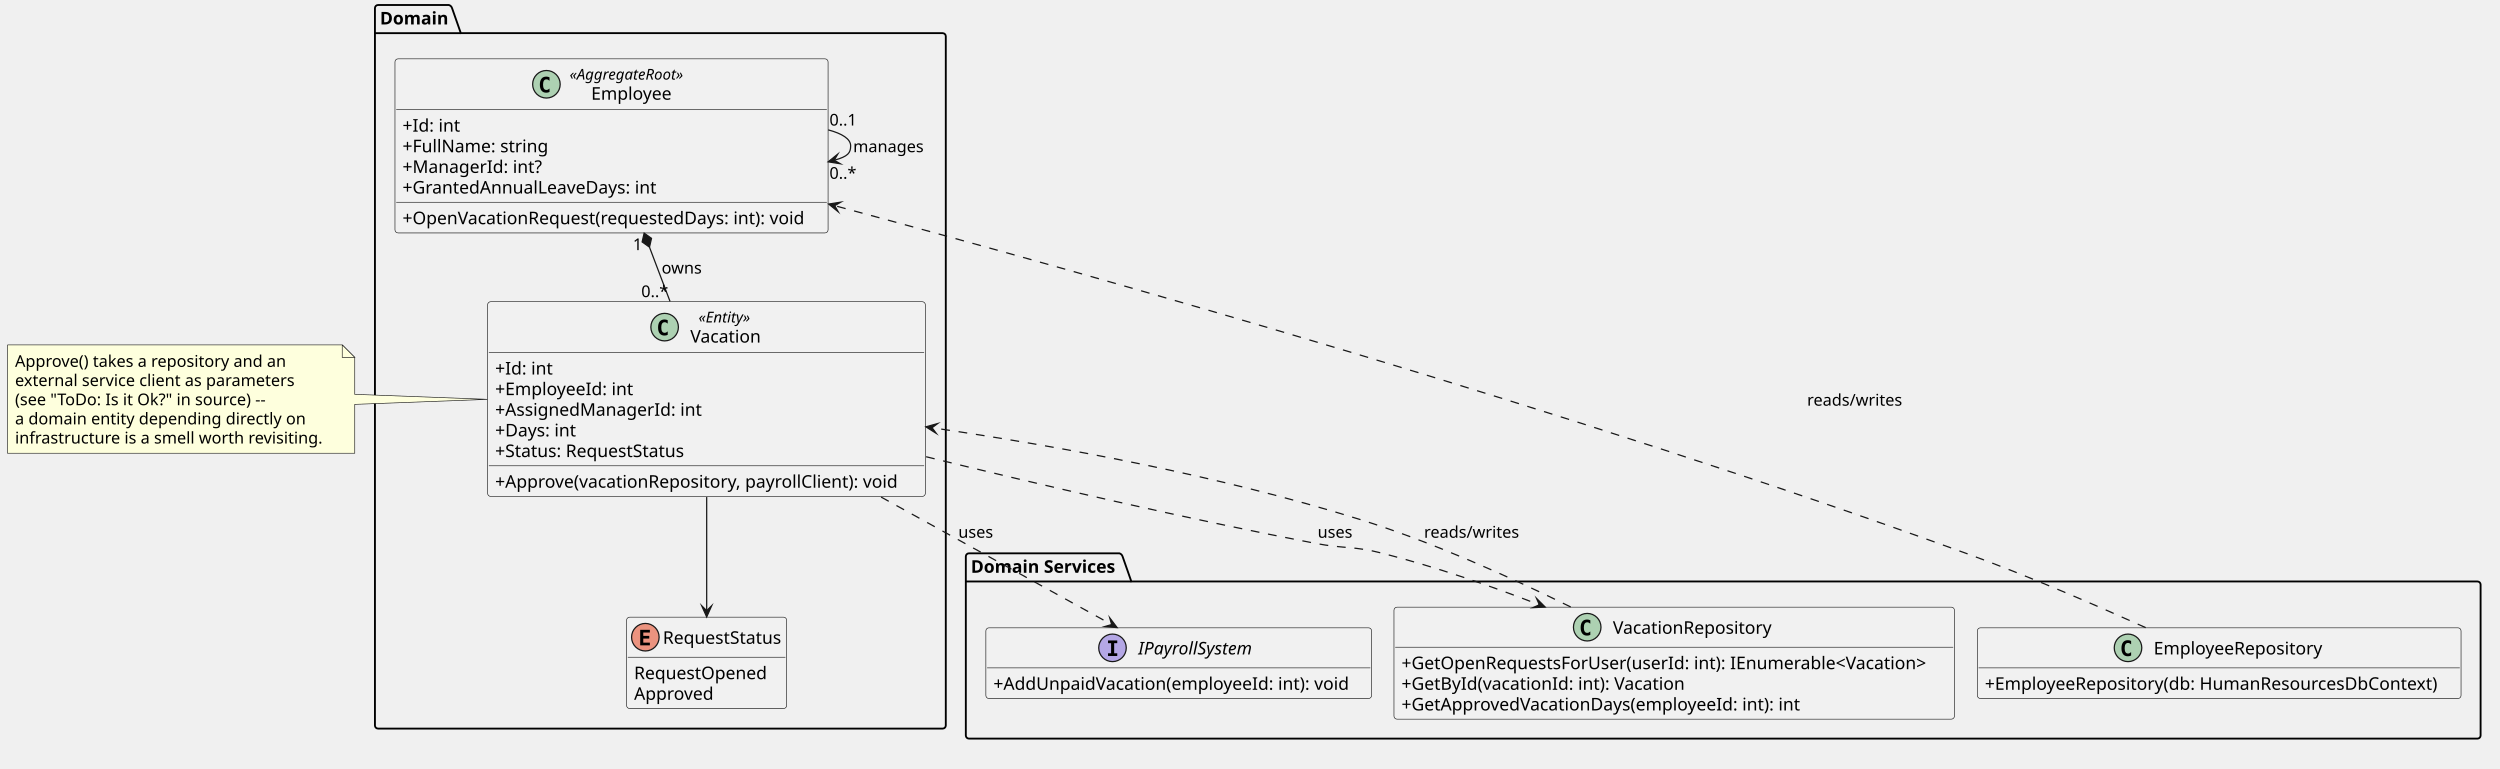
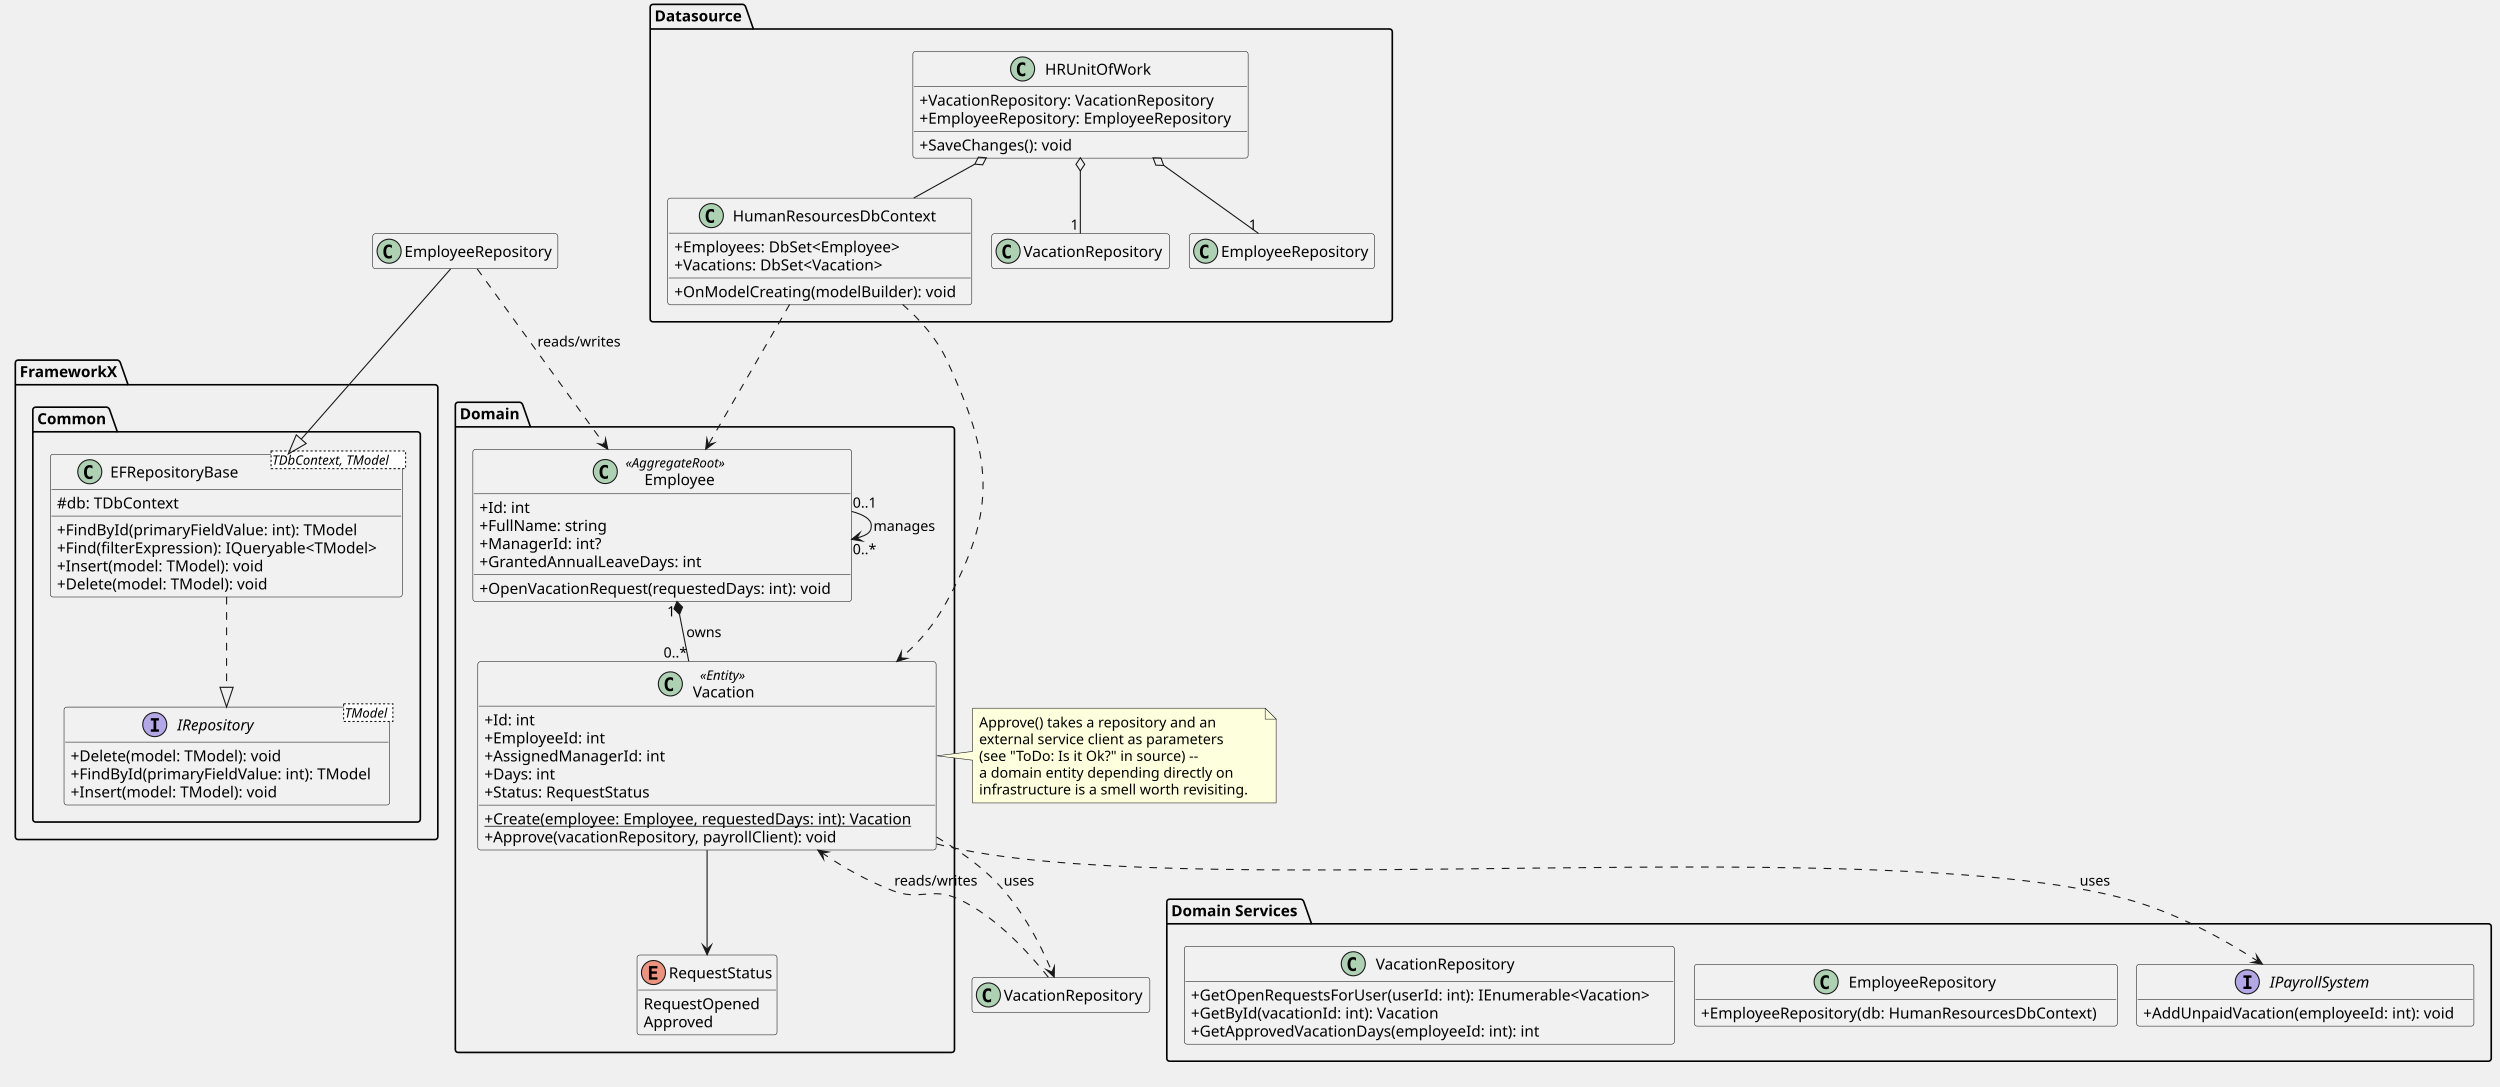
- <svg xmlns="http://www.w3.org/2000/svg" version="1.1" data-diagram-type="CLASS" style="width:1997px;height:614px;background:#FFFFFF;" width="1997px" height="614px" viewBox="0 0 1997 614" zoomAndPan="magnify" preserveAspectRatio="none" contentStyleType="text/css">
+ <svg xmlns="http://www.w3.org/2000/svg" version="1.1" data-diagram-type="CLASS" style="width:2284px;height:993px;background:#FFFFFF;" width="2284px" height="993px" viewBox="0 0 2284 993" zoomAndPan="magnify" preserveAspectRatio="none" contentStyleType="text/css">
  <defs />
  <g font-family="sans-serif" lengthAdjust="spacing">
    <g class="cluster" data-qualified-name="Domain" id="ent0001" data-source-line="4">
-       <path d="M302,4 L358.597,4 A3.75,3.75 0 0 1 361.097,6.5 L368.097,26.488 L753,26.488 A2.5,2.5 0 0 1 755.5,28.988 L755.5,579.5 A2.5,2.5 0 0 1 753,582 L302,582 A2.5,2.5 0 0 1 299.5,579.5 L299.5,6.5 A2.5,2.5 0 0 1 302,4" style="stroke:#000;stroke-width:1.5;" fill="none" />
-       <line x1="299.5" y1="26.488" x2="368.097" y2="26.488" style="stroke:#000;stroke-width:1.5;" />
-       <text x="303.5" y="19.535" fill="#000" font-size="14" textLength="55.597" font-weight="700">Domain</text>
-     </g>
-     <g class="cluster" data-qualified-name="Domain Services" id="ent0008" data-source-line="32">
-       <path d="M774,442 L894.205,442 A3.75,3.75 0 0 1 896.705,444.5 L903.705,464.488 L1979,464.488 A2.5,2.5 0 0 1 1981.5,466.988 L1981.5,587.5 A2.5,2.5 0 0 1 1979,590 L774,590 A2.5,2.5 0 0 1 771.5,587.5 L771.5,444.5 A2.5,2.5 0 0 1 774,442" style="stroke:#000;stroke-width:1.5;" fill="none" />
-       <line x1="771.5" y1="464.488" x2="903.705" y2="464.488" style="stroke:#000;stroke-width:1.5;" />
-       <text x="775.5" y="457.535" fill="#000" font-size="14" textLength="119.205" font-weight="700">Domain Services</text>
-     </g>
-     <g class="entity" data-qualified-name="GMN16" id="ent0017" data-source-line="54">
-       <path d="M6,275.5 L6,362.053 A0,0 0 0 0 6,362.053 L283.375,362.053 A0,0 0 0 0 283.375,362.053 L283.375,323 L389.47,319 L283.375,315 L283.375,285.5 L273.375,275.5 L6,275.5 A0,0 0 0 0 6,275.5" style="stroke:#181818;stroke-width:0.5;" fill="#FEFFDD" />
-       <path d="M273.375,275.5 L273.375,285.5 L283.375,285.5 L273.375,275.5" style="stroke:#181818;stroke-width:0.5;" fill="#FEFFDD" />
-       <text x="12" y="293.068" fill="#000" font-size="13" textLength="225.069">Approve() takes a repository and an</text>
-       <text x="12" y="308.379" fill="#000" font-size="13" textLength="231.118">external service client as parameters</text>
-       <text x="12" y="323.689" fill="#000" font-size="13" textLength="217.058">(see "ToDo: Is it Ok?" in source) --</text>
-       <text x="12" y="339" fill="#000" font-size="13" textLength="240.297">a domain entity depending directly on</text>
-       <text x="12" y="354.311" fill="#000" font-size="13" textLength="256.375">infrastructure is a smell worth revisiting.</text>
+       <path d="M418.5,367.5 L475.097,367.5 A3.75,3.75 0 0 1 477.597,370 L484.597,389.988 L869.5,389.988 A2.5,2.5 0 0 1 872,392.488 L872,959 A2.5,2.5 0 0 1 869.5,961.5 L418.5,961.5 A2.5,2.5 0 0 1 416,959 L416,370 A2.5,2.5 0 0 1 418.5,367.5" style="stroke:#000;stroke-width:1.5;" fill="none" />
+       <line x1="416" y1="389.988" x2="484.597" y2="389.988" style="stroke:#000;stroke-width:1.5;" />
+       <text x="420" y="383.035" fill="#000" font-size="14" textLength="55.597" font-weight="700">Domain</text>
+     </g>
+     <g class="cluster" data-qualified-name="Datasource" id="ent0008" data-source-line="33">
+       <path d="M596.5,4 L678.807,4 A3.75,3.75 0 0 1 681.307,6.5 L688.307,26.488 L1269.5,26.488 A2.5,2.5 0 0 1 1272,28.988 L1272,291.5 A2.5,2.5 0 0 1 1269.5,294 L596.5,294 A2.5,2.5 0 0 1 594,291.5 L594,6.5 A2.5,2.5 0 0 1 596.5,4" style="stroke:#000;stroke-width:1.5;" fill="none" />
+       <line x1="594" y1="26.488" x2="688.307" y2="26.488" style="stroke:#000;stroke-width:1.5;" />
+       <text x="598" y="19.535" fill="#000" font-size="14" textLength="81.307" font-weight="700">Datasource</text>
+     </g>
+     <g class="cluster" data-qualified-name="Domain Services" id="ent0018" data-source-line="53">
+       <path d="M1068.5,821.5 L1188.705,821.5 A3.75,3.75 0 0 1 1191.205,824 L1198.205,843.988 L2273.5,843.988 A2.5,2.5 0 0 1 2276,846.488 L2276,967 A2.5,2.5 0 0 1 2273.5,969.5 L1068.5,969.5 A2.5,2.5 0 0 1 1066,967 L1066,824 A2.5,2.5 0 0 1 1068.5,821.5" style="stroke:#000;stroke-width:1.5;" fill="none" />
+       <line x1="1066" y1="843.988" x2="1198.205" y2="843.988" style="stroke:#000;stroke-width:1.5;" />
+       <text x="1070" y="837.035" fill="#000" font-size="14" textLength="119.205" font-weight="700">Domain Services</text>
+     </g>
+     <g class="cluster" data-qualified-name="FrameworkX" id="ent0024" data-source-line="70">
+       <path d="M16.5,329 L107.495,329 A3.75,3.75 0 0 1 109.995,331.5 L116.995,351.488 L397.5,351.488 A2.5,2.5 0 0 1 400,353.988 L400,764.5 A2.5,2.5 0 0 1 397.5,767 L16.5,767 A2.5,2.5 0 0 1 14,764.5 L14,331.5 A2.5,2.5 0 0 1 16.5,329" style="stroke:#000;stroke-width:1.5;" fill="none" />
+       <line x1="14" y1="351.488" x2="116.995" y2="351.488" style="stroke:#000;stroke-width:1.5;" />
+       <text x="18" y="344.535" fill="#000" font-size="14" textLength="89.995" font-weight="700">FrameworkX</text>
+     </g>
+     <g class="cluster" data-qualified-name="FrameworkX.Common" id="ent0022" data-source-line="69">
+       <path d="M32.5,372 L97.703,372 A3.75,3.75 0 0 1 100.203,374.5 L107.203,394.488 L381.5,394.488 A2.5,2.5 0 0 1 384,396.988 L384,748.5 A2.5,2.5 0 0 1 381.5,751 L32.5,751 A2.5,2.5 0 0 1 30,748.5 L30,374.5 A2.5,2.5 0 0 1 32.5,372" style="stroke:#000;stroke-width:1.5;" fill="none" />
+       <line x1="30" y1="394.488" x2="107.203" y2="394.488" style="stroke:#000;stroke-width:1.5;" />
+       <text x="34" y="387.535" fill="#000" font-size="14" textLength="64.203" font-weight="700">Common</text>
+     </g>
+     <g class="entity" data-qualified-name="EmployeeRepository" id="ent0027" data-source-line="87">
+       <rect x="340.5" y="213.5" width="169.156" height="32" fill="#F1F1F1" style="stroke:#181818;stroke-width:0.5;" rx="2.5" ry="2.5" />
+       <ellipse cx="355.5" cy="229.5" rx="11" ry="11" fill="#ADD1B2" style="stroke:#181818;stroke-width:1;" />
+       <path d="M357.973,235.643 Q357.392,235.942 356.753,236.091 Q356.114,236.241 355.408,236.241 Q352.901,236.241 351.582,234.589 Q350.262,232.937 350.262,229.816 Q350.262,226.687 351.582,225.035 Q352.901,223.383 355.408,223.383 Q356.114,223.383 356.761,223.532 Q357.409,223.682 357.973,223.98 L357.973,226.703 Q357.342,226.122 356.749,225.852 Q356.155,225.583 355.524,225.583 Q354.18,225.583 353.495,226.649 Q352.81,227.716 352.81,229.816 Q352.81,231.908 353.495,232.974 Q354.18,234.041 355.524,234.041 Q356.155,234.041 356.749,233.771 Q357.342,233.501 357.973,232.92 Z " fill="#000" />
+       <text x="369.5" y="234.791" fill="#000" font-size="14" textLength="137.156">EmployeeRepository</text>
+     </g>
+     <g class="entity" data-qualified-name="VacationRepository" id="ent0030" data-source-line="89">
+       <rect x="888" y="893" width="162.484" height="32" fill="#F1F1F1" style="stroke:#181818;stroke-width:0.5;" rx="2.5" ry="2.5" />
+       <ellipse cx="903" cy="909" rx="11" ry="11" fill="#ADD1B2" style="stroke:#181818;stroke-width:1;" />
+       <path d="M905.473,915.143 Q904.892,915.442 904.253,915.591 Q903.614,915.741 902.908,915.741 Q900.401,915.741 899.082,914.089 Q897.762,912.437 897.762,909.316 Q897.762,906.187 899.082,904.535 Q900.401,902.883 902.908,902.883 Q903.614,902.883 904.261,903.032 Q904.909,903.182 905.473,903.48 L905.473,906.203 Q904.842,905.622 904.249,905.352 Q903.655,905.083 903.024,905.083 Q901.68,905.083 900.995,906.149 Q900.31,907.216 900.31,909.316 Q900.31,911.408 900.995,912.474 Q901.68,913.541 903.024,913.541 Q903.655,913.541 904.249,913.271 Q904.842,913.001 905.473,912.42 Z " fill="#000" />
+       <text x="917" y="914.291" fill="#000" font-size="14" textLength="130.484">VacationRepository</text>
+     </g>
+     <g class="entity" data-qualified-name="GMN34" id="ent0035" data-source-line="94">
+       <path d="M888.5,647 L888.5,686.5 L855.848,690.5 L888.5,694.5 L888.5,733.553 A0,0 0 0 0 888.5,733.553 L1165.875,733.553 A0,0 0 0 0 1165.875,733.553 L1165.875,657 L1155.875,647 L888.5,647 A0,0 0 0 0 888.5,647" style="stroke:#181818;stroke-width:0.5;" fill="#FEFFDD" />
+       <path d="M1155.875,647 L1155.875,657 L1165.875,657 L1155.875,647" style="stroke:#181818;stroke-width:0.5;" fill="#FEFFDD" />
+       <text x="894.5" y="664.568" fill="#000" font-size="13" textLength="225.069">Approve() takes a repository and an</text>
+       <text x="894.5" y="679.879" fill="#000" font-size="13" textLength="231.118">external service client as parameters</text>
+       <text x="894.5" y="695.189" fill="#000" font-size="13" textLength="217.058">(see "ToDo: Is it Ok?" in source) --</text>
+       <text x="894.5" y="710.5" fill="#000" font-size="13" textLength="240.297">a domain entity depending directly on</text>
+       <text x="894.5" y="725.811" fill="#000" font-size="13" textLength="256.375">infrastructure is a smell worth revisiting.</text>
    </g>
    <g class="entity" data-qualified-name="Domain.Employee" id="ent0002" data-source-line="5">
-       <rect x="315.5" y="47" width="345.97" height="139.063" fill="#F1F1F1" style="stroke:#181818;stroke-width:0.5;" rx="2.5" ry="2.5" />
-       <ellipse cx="436.477" cy="67.311" rx="11" ry="11" fill="#ADD1B2" style="stroke:#181818;stroke-width:1;" />
-       <path d="M438.95,73.454 Q438.369,73.752 437.73,73.902 Q437.091,74.051 436.385,74.051 Q433.878,74.051 432.559,72.399 Q431.239,70.748 431.239,67.626 Q431.239,64.497 432.559,62.845 Q433.878,61.193 436.385,61.193 Q437.091,61.193 437.738,61.343 Q438.386,61.492 438.95,61.791 L438.95,64.514 Q438.319,63.933 437.726,63.663 Q437.132,63.393 436.501,63.393 Q435.157,63.393 434.472,64.46 Q433.787,65.526 433.787,67.626 Q433.787,69.718 434.472,70.785 Q435.157,71.852 436.501,71.852 Q437.132,71.852 437.726,71.582 Q438.319,71.312 438.95,70.731 Z " fill="#000" />
-       <text x="454.977" y="63.602" fill="#000" font-size="12" textLength="99.516" font-style="italic">«AggregateRoot»</text>
-       <text x="472.22" y="79.668" fill="#000" font-size="14" textLength="65.03">Employee</text>
-       <line x1="316.5" y1="87.621" x2="660.47" y2="87.621" style="stroke:#181818;stroke-width:0.5;" />
-       <text x="321.5" y="105.156" fill="#000" font-size="14" textLength="50.805">+Id: int</text>
-       <text x="321.5" y="121.645" fill="#000" font-size="14" textLength="122.787">+FullName: string</text>
-       <text x="321.5" y="138.133" fill="#000" font-size="14" textLength="115.179">+ManagerId: int?</text>
-       <text x="321.5" y="154.621" fill="#000" font-size="14" textLength="210.287">+GrantedAnnualLeaveDays: int</text>
-       <line x1="316.5" y1="161.574" x2="660.47" y2="161.574" style="stroke:#181818;stroke-width:0.5;" />
-       <text x="321.5" y="179.109" fill="#000" font-size="14" textLength="333.97">+OpenVacationRequest(requestedDays: int): void</text>
+       <rect x="432" y="410.5" width="345.97" height="139.063" fill="#F1F1F1" style="stroke:#181818;stroke-width:0.5;" rx="2.5" ry="2.5" />
+       <ellipse cx="552.977" cy="430.811" rx="11" ry="11" fill="#ADD1B2" style="stroke:#181818;stroke-width:1;" />
+       <path d="M555.45,436.954 Q554.869,437.252 554.23,437.402 Q553.591,437.551 552.885,437.551 Q550.378,437.551 549.059,435.899 Q547.739,434.248 547.739,431.126 Q547.739,427.997 549.059,426.345 Q550.378,424.693 552.885,424.693 Q553.591,424.693 554.238,424.843 Q554.886,424.992 555.45,425.291 L555.45,428.014 Q554.819,427.433 554.226,427.163 Q553.632,426.893 553.001,426.893 Q551.657,426.893 550.972,427.96 Q550.287,429.026 550.287,431.126 Q550.287,433.218 550.972,434.285 Q551.657,435.352 553.001,435.352 Q553.632,435.352 554.226,435.082 Q554.819,434.812 555.45,434.231 Z " fill="#000" />
+       <text x="571.477" y="427.102" fill="#000" font-size="12" textLength="99.516" font-style="italic">«AggregateRoot»</text>
+       <text x="588.72" y="443.168" fill="#000" font-size="14" textLength="65.03">Employee</text>
+       <line x1="433" y1="451.121" x2="776.97" y2="451.121" style="stroke:#181818;stroke-width:0.5;" />
+       <text x="438" y="468.656" fill="#000" font-size="14" textLength="50.805">+Id: int</text>
+       <text x="438" y="485.145" fill="#000" font-size="14" textLength="122.787">+FullName: string</text>
+       <text x="438" y="501.633" fill="#000" font-size="14" textLength="115.179">+ManagerId: int?</text>
+       <text x="438" y="518.121" fill="#000" font-size="14" textLength="210.287">+GrantedAnnualLeaveDays: int</text>
+       <line x1="433" y1="525.074" x2="776.97" y2="525.074" style="stroke:#181818;stroke-width:0.5;" />
+       <text x="438" y="542.609" fill="#000" font-size="14" textLength="333.97">+OpenVacationRequest(requestedDays: int): void</text>
    </g>
    <g class="entity" data-qualified-name="Domain.Vacation" id="ent0003" data-source-line="13">
-       <rect x="389.5" y="241" width="349.675" height="155.551" fill="#F1F1F1" style="stroke:#181818;stroke-width:0.5;" rx="2.5" ry="2.5" />
-       <ellipse cx="530.908" cy="261.311" rx="11" ry="11" fill="#ADD1B2" style="stroke:#181818;stroke-width:1;" />
-       <path d="M533.381,267.454 Q532.8,267.752 532.161,267.902 Q531.522,268.051 530.816,268.051 Q528.31,268.051 526.99,266.399 Q525.67,264.748 525.67,261.626 Q525.67,258.497 526.99,256.845 Q528.31,255.193 530.816,255.193 Q531.522,255.193 532.169,255.343 Q532.817,255.492 533.381,255.791 L533.381,258.514 Q532.75,257.933 532.157,257.663 Q531.563,257.393 530.933,257.393 Q529.588,257.393 528.903,258.46 Q528.218,259.526 528.218,261.626 Q528.218,263.718 528.903,264.785 Q529.588,265.852 530.933,265.852 Q531.563,265.852 532.157,265.582 Q532.75,265.312 533.381,264.731 Z " fill="#000" />
-       <text x="557.967" y="257.602" fill="#000" font-size="12" textLength="45.24" font-style="italic">«Entity»</text>
-       <text x="551.408" y="273.668" fill="#000" font-size="14" textLength="58.358">Vacation</text>
-       <line x1="390.5" y1="281.621" x2="738.175" y2="281.621" style="stroke:#181818;stroke-width:0.5;" />
-       <text x="395.5" y="299.156" fill="#000" font-size="14" textLength="50.805">+Id: int</text>
-       <text x="395.5" y="315.645" fill="#000" font-size="14" textLength="115.835">+EmployeeId: int</text>
-       <text x="395.5" y="332.133" fill="#000" font-size="14" textLength="171.281">+AssignedManagerId: int</text>
-       <text x="395.5" y="348.621" fill="#000" font-size="14" textLength="70.629">+Days: int</text>
-       <text x="395.5" y="365.109" fill="#000" font-size="14" textLength="157.452">+Status: RequestStatus</text>
-       <line x1="390.5" y1="372.063" x2="738.175" y2="372.063" style="stroke:#181818;stroke-width:0.5;" />
-       <text x="395.5" y="389.598" fill="#000" font-size="14" textLength="337.675">+Approve(vacationRepository, payrollClient): void</text>
-     </g>
-     <g class="entity" data-qualified-name="Domain.RequestStatus" id="ent0004" data-source-line="22">
-       <rect x="500.5" y="493" width="127.895" height="72.977" fill="#F1F1F1" style="stroke:#181818;stroke-width:0.5;" rx="2.5" ry="2.5" />
-       <ellipse cx="515.5" cy="509" rx="11" ry="11" fill="#EB937F" style="stroke:#181818;stroke-width:1;" />
-       <path d="M519.114,515.5 L511.395,515.5 L511.395,503.107 L519.114,503.107 L519.114,505.265 L513.843,505.265 L513.843,507.938 L518.616,507.938 L518.616,510.096 L513.843,510.096 L513.843,513.342 L519.114,513.342 Z " fill="#000" />
-       <text x="529.5" y="514.291" fill="#000" font-size="14" textLength="95.895">RequestStatus</text>
-       <line x1="501.5" y1="525" x2="627.395" y2="525" style="stroke:#181818;stroke-width:0.5;" />
-       <text x="506.5" y="542.535" fill="#000" font-size="14" textLength="107.112">RequestOpened</text>
-       <text x="506.5" y="559.023" fill="#000" font-size="14" textLength="65.468">Approved</text>
-     </g>
-     <g class="entity" data-qualified-name="Domain Services.IPayrollSystem" id="ent0009" data-source-line="33">
-       <rect x="787.5" y="501.5" width="308.146" height="56.488" fill="#F1F1F1" style="stroke:#181818;stroke-width:0.5;" rx="2.5" ry="2.5" />
-       <ellipse cx="888.655" cy="517.5" rx="11" ry="11" fill="#B4A7E5" style="stroke:#181818;stroke-width:1;" />
-       <path d="M885.083,513.765 L885.083,511.607 L892.462,511.607 L892.462,513.765 L889.997,513.765 L889.997,521.842 L892.462,521.842 L892.462,524 L885.083,524 L885.083,521.842 L887.548,521.842 L887.548,513.765 Z " fill="#000" />
-       <text x="909.155" y="522.791" fill="#000" font-size="14" textLength="97.337" font-style="italic">IPayrollSystem</text>
-       <line x1="788.5" y1="533.5" x2="1094.646" y2="533.5" style="stroke:#181818;stroke-width:0.5;" />
-       <text x="793.5" y="551.035" fill="#000" font-size="14" textLength="296.146">+AddUnpaidVacation(employeeId: int): void</text>
-     </g>
-     <g class="entity" data-qualified-name="Domain Services.EmployeeRepository" id="ent0010" data-source-line="37">
-       <rect x="1579.5" y="501.5" width="386.384" height="56.488" fill="#F1F1F1" style="stroke:#181818;stroke-width:0.5;" rx="2.5" ry="2.5" />
-       <ellipse cx="1699.864" cy="517.5" rx="11" ry="11" fill="#ADD1B2" style="stroke:#181818;stroke-width:1;" />
-       <path d="M1702.337,523.643 Q1701.756,523.942 1701.117,524.091 Q1700.478,524.241 1699.772,524.241 Q1697.265,524.241 1695.945,522.589 Q1694.625,520.937 1694.625,517.816 Q1694.625,514.687 1695.945,513.035 Q1697.265,511.383 1699.772,511.383 Q1700.478,511.383 1701.125,511.532 Q1701.772,511.682 1702.337,511.98 L1702.337,514.703 Q1701.706,514.122 1701.113,513.852 Q1700.519,513.583 1699.888,513.583 Q1698.543,513.583 1697.859,514.649 Q1697.174,515.716 1697.174,517.816 Q1697.174,519.908 1697.859,520.974 Q1698.543,522.041 1699.888,522.041 Q1700.519,522.041 1701.113,521.771 Q1701.706,521.501 1702.337,520.92 Z " fill="#000" />
-       <text x="1720.364" y="522.791" fill="#000" font-size="14" textLength="137.156">EmployeeRepository</text>
-       <line x1="1580.5" y1="533.5" x2="1964.884" y2="533.5" style="stroke:#181818;stroke-width:0.5;" />
-       <text x="1585.5" y="551.035" fill="#000" font-size="14" textLength="374.384">+EmployeeRepository(db: HumanResourcesDbContext)</text>
-     </g>
-     <g class="entity" data-qualified-name="Domain Services.VacationRepository" id="ent0011" data-source-line="41">
-       <rect x="1113.5" y="485" width="447.716" height="89.465" fill="#F1F1F1" style="stroke:#181818;stroke-width:0.5;" rx="2.5" ry="2.5" />
-       <ellipse cx="1267.866" cy="501" rx="11" ry="11" fill="#ADD1B2" style="stroke:#181818;stroke-width:1;" />
-       <path d="M1270.339,507.143 Q1269.758,507.442 1269.119,507.591 Q1268.479,507.741 1267.774,507.741 Q1265.267,507.741 1263.947,506.089 Q1262.627,504.437 1262.627,501.316 Q1262.627,498.187 1263.947,496.535 Q1265.267,494.883 1267.774,494.883 Q1268.479,494.883 1269.127,495.032 Q1269.774,495.182 1270.339,495.48 L1270.339,498.203 Q1269.708,497.622 1269.115,497.352 Q1268.521,497.083 1267.89,497.083 Q1266.545,497.083 1265.861,498.149 Q1265.176,499.216 1265.176,501.316 Q1265.176,503.408 1265.861,504.474 Q1266.545,505.541 1267.89,505.541 Q1268.521,505.541 1269.115,505.271 Q1269.708,505.001 1270.339,504.42 Z " fill="#000" />
-       <text x="1288.366" y="506.291" fill="#000" font-size="14" textLength="130.484">VacationRepository</text>
-       <line x1="1114.5" y1="517" x2="1560.216" y2="517" style="stroke:#181818;stroke-width:0.5;" />
-       <text x="1119.5" y="534.535" fill="#000" font-size="14" textLength="435.716">+GetOpenRequestsForUser(userId: int): IEnumerable&lt;Vacation&gt;</text>
-       <text x="1119.5" y="551.023" fill="#000" font-size="14" textLength="234.944">+GetById(vacationId: int): Vacation</text>
-       <text x="1119.5" y="567.512" fill="#000" font-size="14" textLength="331.632">+GetApprovedVacationDays(employeeId: int): int</text>
+       <rect x="436.5" y="604.5" width="418.738" height="172.039" fill="#F1F1F1" style="stroke:#181818;stroke-width:0.5;" rx="2.5" ry="2.5" />
+       <ellipse cx="612.44" cy="624.811" rx="11" ry="11" fill="#ADD1B2" style="stroke:#181818;stroke-width:1;" />
+       <path d="M614.913,630.954 Q614.332,631.252 613.693,631.402 Q613.054,631.551 612.348,631.551 Q609.841,631.551 608.521,629.899 Q607.202,628.248 607.202,625.126 Q607.202,621.997 608.521,620.345 Q609.841,618.693 612.348,618.693 Q613.054,618.693 613.701,618.843 Q614.349,618.992 614.913,619.291 L614.913,622.014 Q614.282,621.433 613.689,621.163 Q613.095,620.893 612.464,620.893 Q611.12,620.893 610.435,621.96 Q609.75,623.026 609.75,625.126 Q609.75,627.218 610.435,628.285 Q611.12,629.352 612.464,629.352 Q613.095,629.352 613.689,629.082 Q614.282,628.812 614.913,628.231 Z " fill="#000" />
+       <text x="639.499" y="621.102" fill="#000" font-size="12" textLength="45.24" font-style="italic">«Entity»</text>
+       <text x="632.94" y="637.168" fill="#000" font-size="14" textLength="58.358">Vacation</text>
+       <line x1="437.5" y1="645.121" x2="854.238" y2="645.121" style="stroke:#181818;stroke-width:0.5;" />
+       <text x="442.5" y="662.656" fill="#000" font-size="14" textLength="50.805">+Id: int</text>
+       <text x="442.5" y="679.145" fill="#000" font-size="14" textLength="115.835">+EmployeeId: int</text>
+       <text x="442.5" y="695.633" fill="#000" font-size="14" textLength="171.281">+AssignedManagerId: int</text>
+       <text x="442.5" y="712.121" fill="#000" font-size="14" textLength="70.629">+Days: int</text>
+       <text x="442.5" y="728.609" fill="#000" font-size="14" textLength="157.452">+Status: RequestStatus</text>
+       <line x1="437.5" y1="735.563" x2="854.238" y2="735.563" style="stroke:#181818;stroke-width:0.5;" />
+       <text x="442.5" y="753.098" fill="#000" font-size="14" textLength="406.738" text-decoration="underline">+Create(employee: Employee, requestedDays: int): Vacation</text>
+       <text x="442.5" y="769.586" fill="#000" font-size="14" textLength="337.675">+Approve(vacationRepository, payrollClient): void</text>
+     </g>
+     <g class="entity" data-qualified-name="Domain.RequestStatus" id="ent0004" data-source-line="23">
+       <rect x="582" y="872.5" width="127.895" height="72.977" fill="#F1F1F1" style="stroke:#181818;stroke-width:0.5;" rx="2.5" ry="2.5" />
+       <ellipse cx="597" cy="888.5" rx="11" ry="11" fill="#EB937F" style="stroke:#181818;stroke-width:1;" />
+       <path d="M600.614,895 L592.895,895 L592.895,882.607 L600.614,882.607 L600.614,884.765 L595.343,884.765 L595.343,887.438 L600.116,887.438 L600.116,889.596 L595.343,889.596 L595.343,892.842 L600.614,892.842 Z " fill="#000" />
+       <text x="611" y="893.791" fill="#000" font-size="14" textLength="95.895">RequestStatus</text>
+       <line x1="583" y1="904.5" x2="708.895" y2="904.5" style="stroke:#181818;stroke-width:0.5;" />
+       <text x="588" y="922.035" fill="#000" font-size="14" textLength="107.112">RequestOpened</text>
+       <text x="588" y="938.523" fill="#000" font-size="14" textLength="65.468">Approved</text>
+     </g>
+     <g class="entity" data-qualified-name="Datasource.HumanResourcesDbContext" id="ent0009" data-source-line="34">
+       <rect x="610" y="181" width="277.829" height="97.465" fill="#F1F1F1" style="stroke:#181818;stroke-width:0.5;" rx="2.5" ry="2.5" />
+       <ellipse cx="649.893" cy="197" rx="11" ry="11" fill="#ADD1B2" style="stroke:#181818;stroke-width:1;" />
+       <path d="M652.366,203.143 Q651.785,203.442 651.146,203.591 Q650.507,203.741 649.801,203.741 Q647.295,203.741 645.975,202.089 Q644.655,200.437 644.655,197.316 Q644.655,194.187 645.975,192.535 Q647.295,190.883 649.801,190.883 Q650.507,190.883 651.154,191.032 Q651.802,191.182 652.366,191.48 L652.366,194.203 Q651.736,193.622 651.142,193.352 Q650.549,193.083 649.918,193.083 Q648.573,193.083 647.888,194.149 Q647.203,195.216 647.203,197.316 Q647.203,199.408 647.888,200.474 Q648.573,201.541 649.918,201.541 Q650.549,201.541 651.142,201.271 Q651.736,201.001 652.366,200.42 Z " fill="#000" />
+       <text x="669.425" y="202.291" fill="#000" font-size="14" textLength="190.511">HumanResourcesDbContext</text>
+       <line x1="611" y1="213" x2="886.829" y2="213" style="stroke:#181818;stroke-width:0.5;" />
+       <text x="616" y="230.535" fill="#000" font-size="14" textLength="219.317">+Employees: DbSet&lt;Employee&gt;</text>
+       <text x="616" y="247.023" fill="#000" font-size="14" textLength="205.974">+Vacations: DbSet&lt;Vacation&gt;</text>
+       <line x1="611" y1="253.977" x2="886.829" y2="253.977" style="stroke:#181818;stroke-width:0.5;" />
+       <text x="616" y="271.512" fill="#000" font-size="14" textLength="265.829">+OnModelCreating(modelBuilder): void</text>
+     </g>
+     <g class="entity" data-qualified-name="Datasource.HRUnitOfWork" id="ent0010" data-source-line="40">
+       <rect x="834" y="47" width="306.301" height="97.465" fill="#F1F1F1" style="stroke:#181818;stroke-width:0.5;" rx="2.5" ry="2.5" />
+       <ellipse cx="934.239" cy="63" rx="11" ry="11" fill="#ADD1B2" style="stroke:#181818;stroke-width:1;" />
+       <path d="M936.712,69.143 Q936.131,69.442 935.492,69.591 Q934.853,69.741 934.147,69.741 Q931.64,69.741 930.32,68.089 Q929,66.437 929,63.316 Q929,60.187 930.32,58.535 Q931.64,56.883 934.147,56.883 Q934.853,56.883 935.5,57.032 Q936.147,57.182 936.712,57.48 L936.712,60.203 Q936.081,59.622 935.488,59.352 Q934.894,59.083 934.263,59.083 Q932.918,59.083 932.234,60.149 Q931.549,61.216 931.549,63.316 Q931.549,65.408 932.234,66.474 Q932.918,67.541 934.263,67.541 Q934.894,67.541 935.488,67.271 Q936.081,67.001 936.712,66.42 Z " fill="#000" />
+       <text x="954.739" y="68.291" fill="#000" font-size="14" textLength="97.323">HRUnitOfWork</text>
+       <line x1="835" y1="79" x2="1139.301" y2="79" style="stroke:#181818;stroke-width:0.5;" />
+       <text x="840" y="96.535" fill="#000" font-size="14" textLength="280.957">+VacationRepository: VacationRepository</text>
+       <text x="840" y="113.023" fill="#000" font-size="14" textLength="294.301">+EmployeeRepository: EmployeeRepository</text>
+       <line x1="835" y1="119.977" x2="1139.301" y2="119.977" style="stroke:#181818;stroke-width:0.5;" />
+       <text x="840" y="137.512" fill="#000" font-size="14" textLength="146.576">+SaveChanges(): void</text>
+     </g>
+     <g class="entity" data-qualified-name="Datasource.VacationRepository" id="ent0012" data-source-line="47">
+       <rect x="906" y="213.5" width="162.484" height="32" fill="#F1F1F1" style="stroke:#181818;stroke-width:0.5;" rx="2.5" ry="2.5" />
+       <ellipse cx="921" cy="229.5" rx="11" ry="11" fill="#ADD1B2" style="stroke:#181818;stroke-width:1;" />
+       <path d="M923.473,235.643 Q922.892,235.942 922.253,236.091 Q921.614,236.241 920.908,236.241 Q918.401,236.241 917.082,234.589 Q915.762,232.937 915.762,229.816 Q915.762,226.687 917.082,225.035 Q918.401,223.383 920.908,223.383 Q921.614,223.383 922.261,223.532 Q922.909,223.682 923.473,223.98 L923.473,226.703 Q922.842,226.122 922.249,225.852 Q921.655,225.583 921.024,225.583 Q919.68,225.583 918.995,226.649 Q918.31,227.716 918.31,229.816 Q918.31,231.908 918.995,232.974 Q919.68,234.041 921.024,234.041 Q921.655,234.041 922.249,233.771 Q922.842,233.501 923.473,232.92 Z " fill="#000" />
+       <text x="935" y="234.791" fill="#000" font-size="14" textLength="130.484">VacationRepository</text>
+     </g>
+     <g class="entity" data-qualified-name="Datasource.EmployeeRepository" id="ent0014" data-source-line="48">
+       <rect x="1086.5" y="213.5" width="169.156" height="32" fill="#F1F1F1" style="stroke:#181818;stroke-width:0.5;" rx="2.5" ry="2.5" />
+       <ellipse cx="1101.5" cy="229.5" rx="11" ry="11" fill="#ADD1B2" style="stroke:#181818;stroke-width:1;" />
+       <path d="M1103.973,235.643 Q1103.392,235.942 1102.753,236.091 Q1102.114,236.241 1101.408,236.241 Q1098.901,236.241 1097.582,234.589 Q1096.262,232.937 1096.262,229.816 Q1096.262,226.687 1097.582,225.035 Q1098.901,223.383 1101.408,223.383 Q1102.114,223.383 1102.761,223.532 Q1103.409,223.682 1103.973,223.98 L1103.973,226.703 Q1103.342,226.122 1102.749,225.852 Q1102.155,225.583 1101.524,225.583 Q1100.18,225.583 1099.495,226.649 Q1098.81,227.716 1098.81,229.816 Q1098.81,231.908 1099.495,232.974 Q1100.18,234.041 1101.524,234.041 Q1102.155,234.041 1102.749,233.771 Q1103.342,233.501 1103.973,232.92 Z " fill="#000" />
+       <text x="1115.5" y="234.791" fill="#000" font-size="14" textLength="137.156">EmployeeRepository</text>
+     </g>
+     <g class="entity" data-qualified-name="Domain Services.IPayrollSystem" id="ent0019" data-source-line="54">
+       <rect x="1952" y="881" width="308.146" height="56.488" fill="#F1F1F1" style="stroke:#181818;stroke-width:0.5;" rx="2.5" ry="2.5" />
+       <ellipse cx="2053.155" cy="897" rx="11" ry="11" fill="#B4A7E5" style="stroke:#181818;stroke-width:1;" />
+       <path d="M2049.583,893.265 L2049.583,891.107 L2056.962,891.107 L2056.962,893.265 L2054.497,893.265 L2054.497,901.342 L2056.962,901.342 L2056.962,903.5 L2049.583,903.5 L2049.583,901.342 L2052.048,901.342 L2052.048,893.265 Z " fill="#000" />
+       <text x="2073.655" y="902.291" fill="#000" font-size="14" textLength="97.337" font-style="italic">IPayrollSystem</text>
+       <line x1="1953" y1="913" x2="2259.146" y2="913" style="stroke:#181818;stroke-width:0.5;" />
+       <text x="1958" y="930.535" fill="#000" font-size="14" textLength="296.146">+AddUnpaidVacation(employeeId: int): void</text>
+     </g>
+     <g class="entity" data-qualified-name="Domain Services.EmployeeRepository" id="ent0020" data-source-line="58">
+       <rect x="1548" y="881" width="386.384" height="56.488" fill="#F1F1F1" style="stroke:#181818;stroke-width:0.5;" rx="2.5" ry="2.5" />
+       <ellipse cx="1668.364" cy="897" rx="11" ry="11" fill="#ADD1B2" style="stroke:#181818;stroke-width:1;" />
+       <path d="M1670.837,903.143 Q1670.256,903.442 1669.617,903.591 Q1668.978,903.741 1668.272,903.741 Q1665.765,903.741 1664.445,902.089 Q1663.125,900.437 1663.125,897.316 Q1663.125,894.187 1664.445,892.535 Q1665.765,890.883 1668.272,890.883 Q1668.978,890.883 1669.625,891.032 Q1670.272,891.182 1670.837,891.48 L1670.837,894.203 Q1670.206,893.622 1669.613,893.352 Q1669.019,893.083 1668.388,893.083 Q1667.043,893.083 1666.359,894.149 Q1665.674,895.216 1665.674,897.316 Q1665.674,899.408 1666.359,900.474 Q1667.043,901.541 1668.388,901.541 Q1669.019,901.541 1669.613,901.271 Q1670.206,901.001 1670.837,900.42 Z " fill="#000" />
+       <text x="1688.864" y="902.291" fill="#000" font-size="14" textLength="137.156">EmployeeRepository</text>
+       <line x1="1549" y1="913" x2="1933.384" y2="913" style="stroke:#181818;stroke-width:0.5;" />
+       <text x="1554" y="930.535" fill="#000" font-size="14" textLength="374.384">+EmployeeRepository(db: HumanResourcesDbContext)</text>
+     </g>
+     <g class="entity" data-qualified-name="Domain Services.VacationRepository" id="ent0021" data-source-line="62">
+       <rect x="1082" y="864.5" width="447.716" height="89.465" fill="#F1F1F1" style="stroke:#181818;stroke-width:0.5;" rx="2.5" ry="2.5" />
+       <ellipse cx="1236.366" cy="880.5" rx="11" ry="11" fill="#ADD1B2" style="stroke:#181818;stroke-width:1;" />
+       <path d="M1238.839,886.643 Q1238.258,886.942 1237.619,887.091 Q1236.979,887.241 1236.274,887.241 Q1233.767,887.241 1232.447,885.589 Q1231.127,883.937 1231.127,880.816 Q1231.127,877.687 1232.447,876.035 Q1233.767,874.383 1236.274,874.383 Q1236.979,874.383 1237.627,874.532 Q1238.274,874.682 1238.839,874.98 L1238.839,877.703 Q1238.208,877.122 1237.615,876.852 Q1237.021,876.583 1236.39,876.583 Q1235.045,876.583 1234.361,877.649 Q1233.676,878.716 1233.676,880.816 Q1233.676,882.908 1234.361,883.974 Q1235.045,885.041 1236.39,885.041 Q1237.021,885.041 1237.615,884.771 Q1238.208,884.501 1238.839,883.92 Z " fill="#000" />
+       <text x="1256.866" y="885.791" fill="#000" font-size="14" textLength="130.484">VacationRepository</text>
+       <line x1="1083" y1="896.5" x2="1528.716" y2="896.5" style="stroke:#181818;stroke-width:0.5;" />
+       <text x="1088" y="914.035" fill="#000" font-size="14" textLength="435.716">+GetOpenRequestsForUser(userId: int): IEnumerable&lt;Vacation&gt;</text>
+       <text x="1088" y="930.523" fill="#000" font-size="14" textLength="234.944">+GetById(vacationId: int): Vacation</text>
+       <text x="1088" y="947.012" fill="#000" font-size="14" textLength="331.632">+GetApprovedVacationDays(employeeId: int): int</text>
+     </g>
+     <g class="entity" data-qualified-name="FrameworkX.Common.IRepository" id="ent0023" data-source-line="70">
+       <rect x="58.5" y="646" width="297.421" height="89.465" fill="#F1F1F1" style="stroke:#181818;stroke-width:0.5;" rx="2.5" ry="2.5" />
+       <ellipse cx="141.38" cy="662" rx="11" ry="11" fill="#B4A7E5" style="stroke:#181818;stroke-width:1;" />
+       <path d="M137.808,658.265 L137.808,656.107 L145.187,656.107 L145.187,658.265 L142.722,658.265 L142.722,666.342 L145.187,666.342 L145.187,668.5 L137.808,668.5 L137.808,666.342 L140.273,666.342 L140.273,658.265 Z " fill="#000" />
+       <text x="161.88" y="667.291" fill="#000" font-size="14" textLength="76.159" font-style="italic">IRepository</text>
+       <rect x="313.919" y="643" width="45.002" height="16.133" fill="#FFF" style="stroke:#181818;stroke-width:1;stroke-dasharray:2,2;" />
+       <text x="314.919" y="655.602" fill="#000" font-size="12" textLength="43.002" font-style="italic">TModel</text>
+       <line x1="59.5" y1="678" x2="354.921" y2="678" style="stroke:#181818;stroke-width:0.5;" />
+       <text x="64.5" y="695.535" fill="#000" font-size="14" textLength="202.323">+Delete(model: TModel): void</text>
+       <text x="64.5" y="712.023" fill="#000" font-size="14" textLength="285.421">+FindById(primaryFieldValue: int): TModel</text>
+       <text x="64.5" y="728.512" fill="#000" font-size="14" textLength="197.777">+Insert(model: TModel): void</text>
+     </g>
+     <g class="entity" data-qualified-name="FrameworkX.Common.EFRepositoryBase" id="ent0025" data-source-line="76">
+       <rect x="46" y="415" width="321.531" height="130.441" fill="#F1F1F1" style="stroke:#181818;stroke-width:0.5;" rx="2.5" ry="2.5" />
+       <ellipse cx="82.026" cy="431" rx="11" ry="11" fill="#ADD1B2" style="stroke:#181818;stroke-width:1;" />
+       <path d="M84.499,437.143 Q83.918,437.442 83.279,437.591 Q82.639,437.741 81.934,437.741 Q79.427,437.741 78.107,436.089 Q76.787,434.437 76.787,431.316 Q76.787,428.187 78.107,426.535 Q79.427,424.883 81.934,424.883 Q82.639,424.883 83.287,425.032 Q83.934,425.182 84.499,425.48 L84.499,428.203 Q83.868,427.622 83.274,427.352 Q82.681,427.083 82.05,427.083 Q80.705,427.083 80.021,428.149 Q79.336,429.216 79.336,431.316 Q79.336,433.408 80.021,434.474 Q80.705,435.541 82.05,435.541 Q82.681,435.541 83.274,435.271 Q83.868,435.001 84.499,434.42 Z " fill="#000" />
+       <text x="100.698" y="436.291" fill="#000" font-size="14" textLength="117.94">EFRepositoryBase</text>
+       <rect x="247.664" y="412" width="122.867" height="16.133" fill="#FFF" style="stroke:#181818;stroke-width:1;stroke-dasharray:2,2;" />
+       <text x="248.664" y="424.602" fill="#000" font-size="12" textLength="120.867" font-style="italic">TDbContext, TModel</text>
+       <line x1="47" y1="447" x2="366.531" y2="447" style="stroke:#181818;stroke-width:0.5;" />
+       <text x="52" y="464.535" fill="#000" font-size="14" textLength="117.318">#db: TDbContext</text>
+       <line x1="47" y1="471.488" x2="366.531" y2="471.488" style="stroke:#181818;stroke-width:0.5;" />
+       <text x="52" y="489.023" fill="#000" font-size="14" textLength="285.421">+FindById(primaryFieldValue: int): TModel</text>
+       <text x="52" y="505.512" fill="#000" font-size="14" textLength="309.531">+Find(filterExpression): IQueryable&lt;TModel&gt;</text>
+       <text x="52" y="522" fill="#000" font-size="14" textLength="197.777">+Insert(model: TModel): void</text>
+       <text x="52" y="538.488" fill="#000" font-size="14" textLength="202.323">+Delete(model: TModel): void</text>
    </g>
    <g class="link" data-entity-1="ent0002" data-entity-2="ent0003" id="lnk5" data-link-type="composition">
-       <polygon points="514.549,186.22,512.935,193.248,518.802,197.441,520.416,190.413,514.549,186.22" fill="#181818" style="stroke:#181818;stroke-width:1;stroke-linejoin:miter;stroke-miterlimit:10;" />
-       <path d="M518.802,197.441 C525.462,215.012 528.415,222.801 535.225,240.768" style="stroke:#181818;stroke-width:1;" fill="none" />
-       <text x="528.5" y="218.568" fill="#000" font-size="13" textLength="32.697">owns</text>
-       <text x="512.225" y="237.336" fill="#000" font-size="13" textLength="22.712">0..*</text>
-       <text x="505.549" y="199.789" fill="#000" font-size="13">1</text>
+       <polygon points="618.482,549.559,615.715,556.219,620.797,561.334,623.564,554.675,618.482,549.559" fill="#181818" style="stroke:#181818;stroke-width:1;stroke-linejoin:miter;stroke-miterlimit:10;" />
+       <path d="M620.797,561.334 C624.228,578.782 625.642,585.971 629.215,604.143" style="stroke:#181818;stroke-width:1;" fill="none" />
+       <text x="627" y="582.068" fill="#000" font-size="13" textLength="32.697">owns</text>
+       <text x="606.215" y="600.712" fill="#000" font-size="13" textLength="22.712">0..*</text>
+       <text x="609.482" y="563.128" fill="#000" font-size="13">1</text>
    </g>
    <g class="link" data-entity-1="ent0003" data-entity-2="ent0004" id="lnk6" data-link-type="dependency">
-       <polygon points="564.5,492.834,568.5,483.834,564.5,487.834,560.5,483.834,564.5,492.834" fill="#181818" style="stroke:#181818;stroke-width:1;stroke-linejoin:miter;stroke-miterlimit:10;" />
-       <path d="M564.5,397.045 C564.5,429.874 564.5,461.573 564.5,487.834" style="stroke:#181818;stroke-width:1;" fill="none" />
+       <polygon points="646,872.265,650,863.265,646,867.265,642,863.265,646,872.265" fill="#181818" style="stroke:#181818;stroke-width:1;stroke-linejoin:miter;stroke-miterlimit:10;" />
+       <path d="M646,776.756 C646,810.006 646,841.292 646,867.265" style="stroke:#181818;stroke-width:1;" fill="none" />
    </g>
    <g class="link" data-entity-1="ent0002" data-entity-2="ent0002" id="lnk7" data-link-type="dependency">
-       <polygon points="661.548,129.269,671.274,130.817,666.379,127.982,669.214,123.087,661.548,129.269" fill="#181818" style="stroke:#181818;stroke-width:1;stroke-linejoin:miter;stroke-miterlimit:10;" />
-       <path d="M661.548,103.731 C672.737,106.712 679.5,110.969 679.5,116.5 C679.5,122.031 677.568,125 666.379,127.982" style="stroke:#181818;stroke-width:1;" fill="none" />
-       <text x="681.5" y="121.568" fill="#000" font-size="13" textLength="56.539">manages</text>
-       <text x="662.548" y="142.838" fill="#000" font-size="13" textLength="22.712">0..*</text>
-       <text x="662.548" y="100.299" fill="#000" font-size="13" textLength="24.667">0..1</text>
-     </g>
-     <g class="link" data-entity-1="ent0010" data-entity-2="ent0002" id="lnk12" data-link-type="dependency">
-       <polygon points="661.933,162.991,669.583,169.193,666.761,164.291,671.663,161.468,661.933,162.991" fill="#181818" style="stroke:#181818;stroke-width:1;stroke-linejoin:miter;stroke-miterlimit:10;" />
-       <path d="M1713.984,501.357 C1674.029,483.342 1619.632,459.822 1570.5,442 C1254.786,327.477 882.109,222.263 666.761,164.291" style="stroke:#181818;stroke-width:1;stroke-dasharray:7,7;" fill="none" />
-       <text x="1443.5" y="324.068" fill="#000" font-size="13" textLength="79.193">reads/writes</text>
-     </g>
-     <g class="link" data-entity-1="ent0011" data-entity-2="ent0003" id="lnk13" data-link-type="dependency">
-       <polygon points="739.585,340.95,747.913,346.207,744.532,341.672,749.068,338.291,739.585,340.95" fill="#181818" style="stroke:#181818;stroke-width:1;stroke-linejoin:miter;stroke-miterlimit:10;" />
-       <path d="M1254.698,484.862 C1206.708,461.16 1144.482,433.085 1086.5,415 C973.393,379.721 847.116,356.632 744.532,341.672" style="stroke:#181818;stroke-width:1;stroke-dasharray:7,7;" fill="none" />
-       <text x="1137.5" y="429.568" fill="#000" font-size="13" textLength="79.193">reads/writes</text>
-     </g>
-     <g class="link" data-entity-1="ent0003" data-entity-2="ent0011" id="lnk14" data-link-type="dependency">
-       <polygon points="1234.3,484.917,1227.351,477.937,1229.637,483.112,1224.463,485.398,1234.3,484.917" fill="#181818" style="stroke:#181818;stroke-width:1;stroke-linejoin:miter;stroke-miterlimit:10;" />
-       <path d="M739.777,364.838 C831.874,387.452 946.859,414.203 1050.5,434 C1074.331,438.552 1081,435.968 1104.5,442 C1147.861,453.131 1189.683,467.642 1229.637,483.112" style="stroke:#181818;stroke-width:1;stroke-dasharray:7,7;" fill="none" />
-       <text x="1052.5" y="429.568" fill="#000" font-size="13" textLength="28.564">uses</text>
-     </g>
-     <g class="link" data-entity-1="ent0003" data-entity-2="ent0009" id="lnk15" data-link-type="dependency">
-       <polygon points="892.357,501.322,886.417,493.466,887.982,498.902,882.546,500.466,892.357,501.322" fill="#181818" style="stroke:#181818;stroke-width:1;stroke-linejoin:miter;stroke-miterlimit:10;" />
-       <path d="M703.81,397.045 C769.882,433.586 840.248,472.502 887.982,498.902" style="stroke:#181818;stroke-width:1;stroke-dasharray:7,7;" fill="none" />
-       <text x="765.5" y="429.568" fill="#000" font-size="13" textLength="28.564">uses</text>
+       <polygon points="778.048,492.769,787.774,494.317,782.879,491.482,785.714,486.587,778.048,492.769" fill="#181818" style="stroke:#181818;stroke-width:1;stroke-linejoin:miter;stroke-miterlimit:10;" />
+       <path d="M778.048,467.231 C789.237,470.212 796,474.469 796,480 C796,485.531 794.068,488.5 782.879,491.482" style="stroke:#181818;stroke-width:1;" fill="none" />
+       <text x="798" y="485.068" fill="#000" font-size="13" textLength="56.539">manages</text>
+       <text x="779.048" y="506.338" fill="#000" font-size="13" textLength="22.712">0..*</text>
+       <text x="779.048" y="463.799" fill="#000" font-size="13" textLength="24.667">0..1</text>
+     </g>
+     <g class="link" data-entity-1="ent0010" data-entity-2="ent0009" id="lnk11" data-link-type="aggregation">
+       <polygon points="901.077,144.155,893.889,143.567,890.582,149.975,897.77,150.563,901.077,144.155" fill="none" style="stroke:#181818;stroke-width:1;stroke-linejoin:miter;stroke-miterlimit:10;" />
+       <path d="M890.582,149.975 C869.012,161.939 856.361,168.955 834.797,180.915" style="stroke:#181818;stroke-width:1;" fill="none" />
+     </g>
+     <g class="link" data-entity-1="ent0010" data-entity-2="ent0012" id="lnk13" data-link-type="aggregation">
+       <polygon points="987,144.155,983,150.155,987,156.155,991,150.155,987,144.155" fill="none" style="stroke:#181818;stroke-width:1;stroke-linejoin:miter;stroke-miterlimit:10;" />
+       <path d="M987,156.155 C987,180.525 987,196.519 987,213.342" style="stroke:#181818;stroke-width:1;" fill="none" />
+       <text x="978" y="209.91" fill="#000" font-size="13">1</text>
+     </g>
+     <g class="link" data-entity-1="ent0010" data-entity-2="ent0014" id="lnk15" data-link-type="aggregation">
+       <polygon points="1053.428,144.155,1055.972,150.903,1063.179,151.15,1060.635,144.402,1053.428,144.155" fill="none" style="stroke:#181818;stroke-width:1;stroke-linejoin:miter;stroke-miterlimit:10;" />
+       <path d="M1063.179,151.15 C1097.148,175.52 1126.42,196.519 1149.87,213.342" style="stroke:#181818;stroke-width:1;" fill="none" />
+       <text x="1140.87" y="209.91" fill="#000" font-size="13">1</text>
+     </g>
+     <g class="link" data-entity-1="ent0009" data-entity-2="ent0002" id="lnk16" data-link-type="dependency">
+       <polygon points="644.75,410.404,652.723,404.622,647.257,406.078,645.801,400.611,644.75,410.404" fill="#181818" style="stroke:#181818;stroke-width:1;stroke-linejoin:miter;stroke-miterlimit:10;" />
+       <path d="M721.406,278.119 C699.683,315.607 671.619,364.036 647.257,406.078" style="stroke:#181818;stroke-width:1;stroke-dasharray:7,7;" fill="none" />
+     </g>
+     <g class="link" data-entity-1="ent0009" data-entity-2="ent0003" id="lnk17" data-link-type="dependency">
+       <polygon points="819.316,604.365,828.74,601.503,823.098,601.094,823.507,595.452,819.316,604.365" fill="#181818" style="stroke:#181818;stroke-width:1;stroke-linejoin:miter;stroke-miterlimit:10;" />
+       <path d="M824.611,278.168 C840.915,292.376 855.957,309.459 865,329 C906.156,417.939 912.07,463.544 865,549.5 C853.567,570.378 841.329,585.326 823.098,601.094" style="stroke:#181818;stroke-width:1;stroke-dasharray:7,7;" fill="none" />
+     </g>
+     <g class="link" data-entity-1="ent0025" data-entity-2="ent0023" id="lnk26" data-link-type="extension">
+       <polygon points="207,645.906,213,627.906,201,627.906,207,645.906" fill="none" style="stroke:#181818;stroke-width:1;stroke-linejoin:miter;stroke-miterlimit:10;" />
+       <path d="M207,545.258 C207,577.923 207,598.763 207,627.906" style="stroke:#181818;stroke-width:1;stroke-dasharray:7,7;" fill="none" />
+     </g>
+     <g class="link" data-entity-1="ent0027" data-entity-2="ent0025" id="lnk28" data-link-type="extension">
+       <polygon points="263.337,414.781,279.718,405.207,270.697,397.293,263.337,414.781" fill="none" style="stroke:#181818;stroke-width:1;stroke-linejoin:miter;stroke-miterlimit:10;" />
+       <path d="M411.691,245.671 C382.895,278.496 325.242,344.215 275.207,401.25" style="stroke:#181818;stroke-width:1;" fill="none" />
+     </g>
+     <g class="link" data-entity-1="ent0027" data-entity-2="ent0002" id="lnk29" data-link-type="dependency">
+       <polygon points="555.269,410.344,553.229,400.709,552.336,406.295,546.75,405.402,555.269,410.344" fill="#181818" style="stroke:#181818;stroke-width:1;stroke-linejoin:miter;stroke-miterlimit:10;" />
+       <path d="M435.989,245.671 C459.155,277.653 511.311,349.657 552.336,406.295" style="stroke:#181818;stroke-width:1;stroke-dasharray:7,7;" fill="none" />
+       <text x="491" y="316.568" fill="#000" font-size="13" textLength="79.193">reads/writes</text>
+     </g>
+     <g class="link" data-entity-1="ent0030" data-entity-2="ent0003" id="lnk31" data-link-type="dependency">
+       <polygon points="747.176,776.634,752.406,784.98,751.323,779.428,756.875,778.346,747.176,776.634" fill="#181818" style="stroke:#181818;stroke-width:1;stroke-linejoin:miter;stroke-miterlimit:10;" />
+       <path d="M957.718,892.778 C941.904,872.712 911.115,838.023 876,821.5 C851.259,809.858 840.415,823.587 815,813.5 C791.624,804.222 772.632,793.784 751.323,779.428" style="stroke:#181818;stroke-width:1;stroke-dasharray:7,7;" fill="none" />
+       <text x="817" y="809.068" fill="#000" font-size="13" textLength="79.193">reads/writes</text>
+     </g>
+     <g class="link" data-entity-1="ent0003" data-entity-2="ent0030" id="lnk32" data-link-type="dependency">
+       <polygon points="963.073,892.653,963.31,882.807,961.153,888.037,955.923,885.88,963.073,892.653" fill="#181818" style="stroke:#181818;stroke-width:1;stroke-linejoin:miter;stroke-miterlimit:10;" />
+       <path d="M855.616,764.68 C870.648,773.626 884.985,783.54 898,794.5 C930.712,822.048 951.159,864.013 961.153,888.037" style="stroke:#181818;stroke-width:1;stroke-dasharray:7,7;" fill="none" />
+       <text x="917" y="809.068" fill="#000" font-size="13" textLength="28.564">uses</text>
+     </g>
+     <g class="link" data-entity-1="ent0003" data-entity-2="ent0019" id="lnk33" data-link-type="dependency">
+       <polygon points="2066.906,880.81,2061.505,872.575,2062.703,878.103,2057.174,879.301,2066.906,880.81" fill="#181818" style="stroke:#181818;stroke-width:1;stroke-linejoin:miter;stroke-miterlimit:10;" />
+       <path d="M855.611,771.066 C863.795,773.08 871.944,774.906 880,776.5 C1111.936,822.398 1714.825,759.554 1943,821.5 C1988.294,833.797 2030.924,857.64 2062.703,878.103" style="stroke:#181818;stroke-width:1;stroke-dasharray:7,7;" fill="none" />
+       <text x="1900" y="809.068" fill="#000" font-size="13" textLength="28.564">uses</text>
    </g>
  </g>
</svg>
